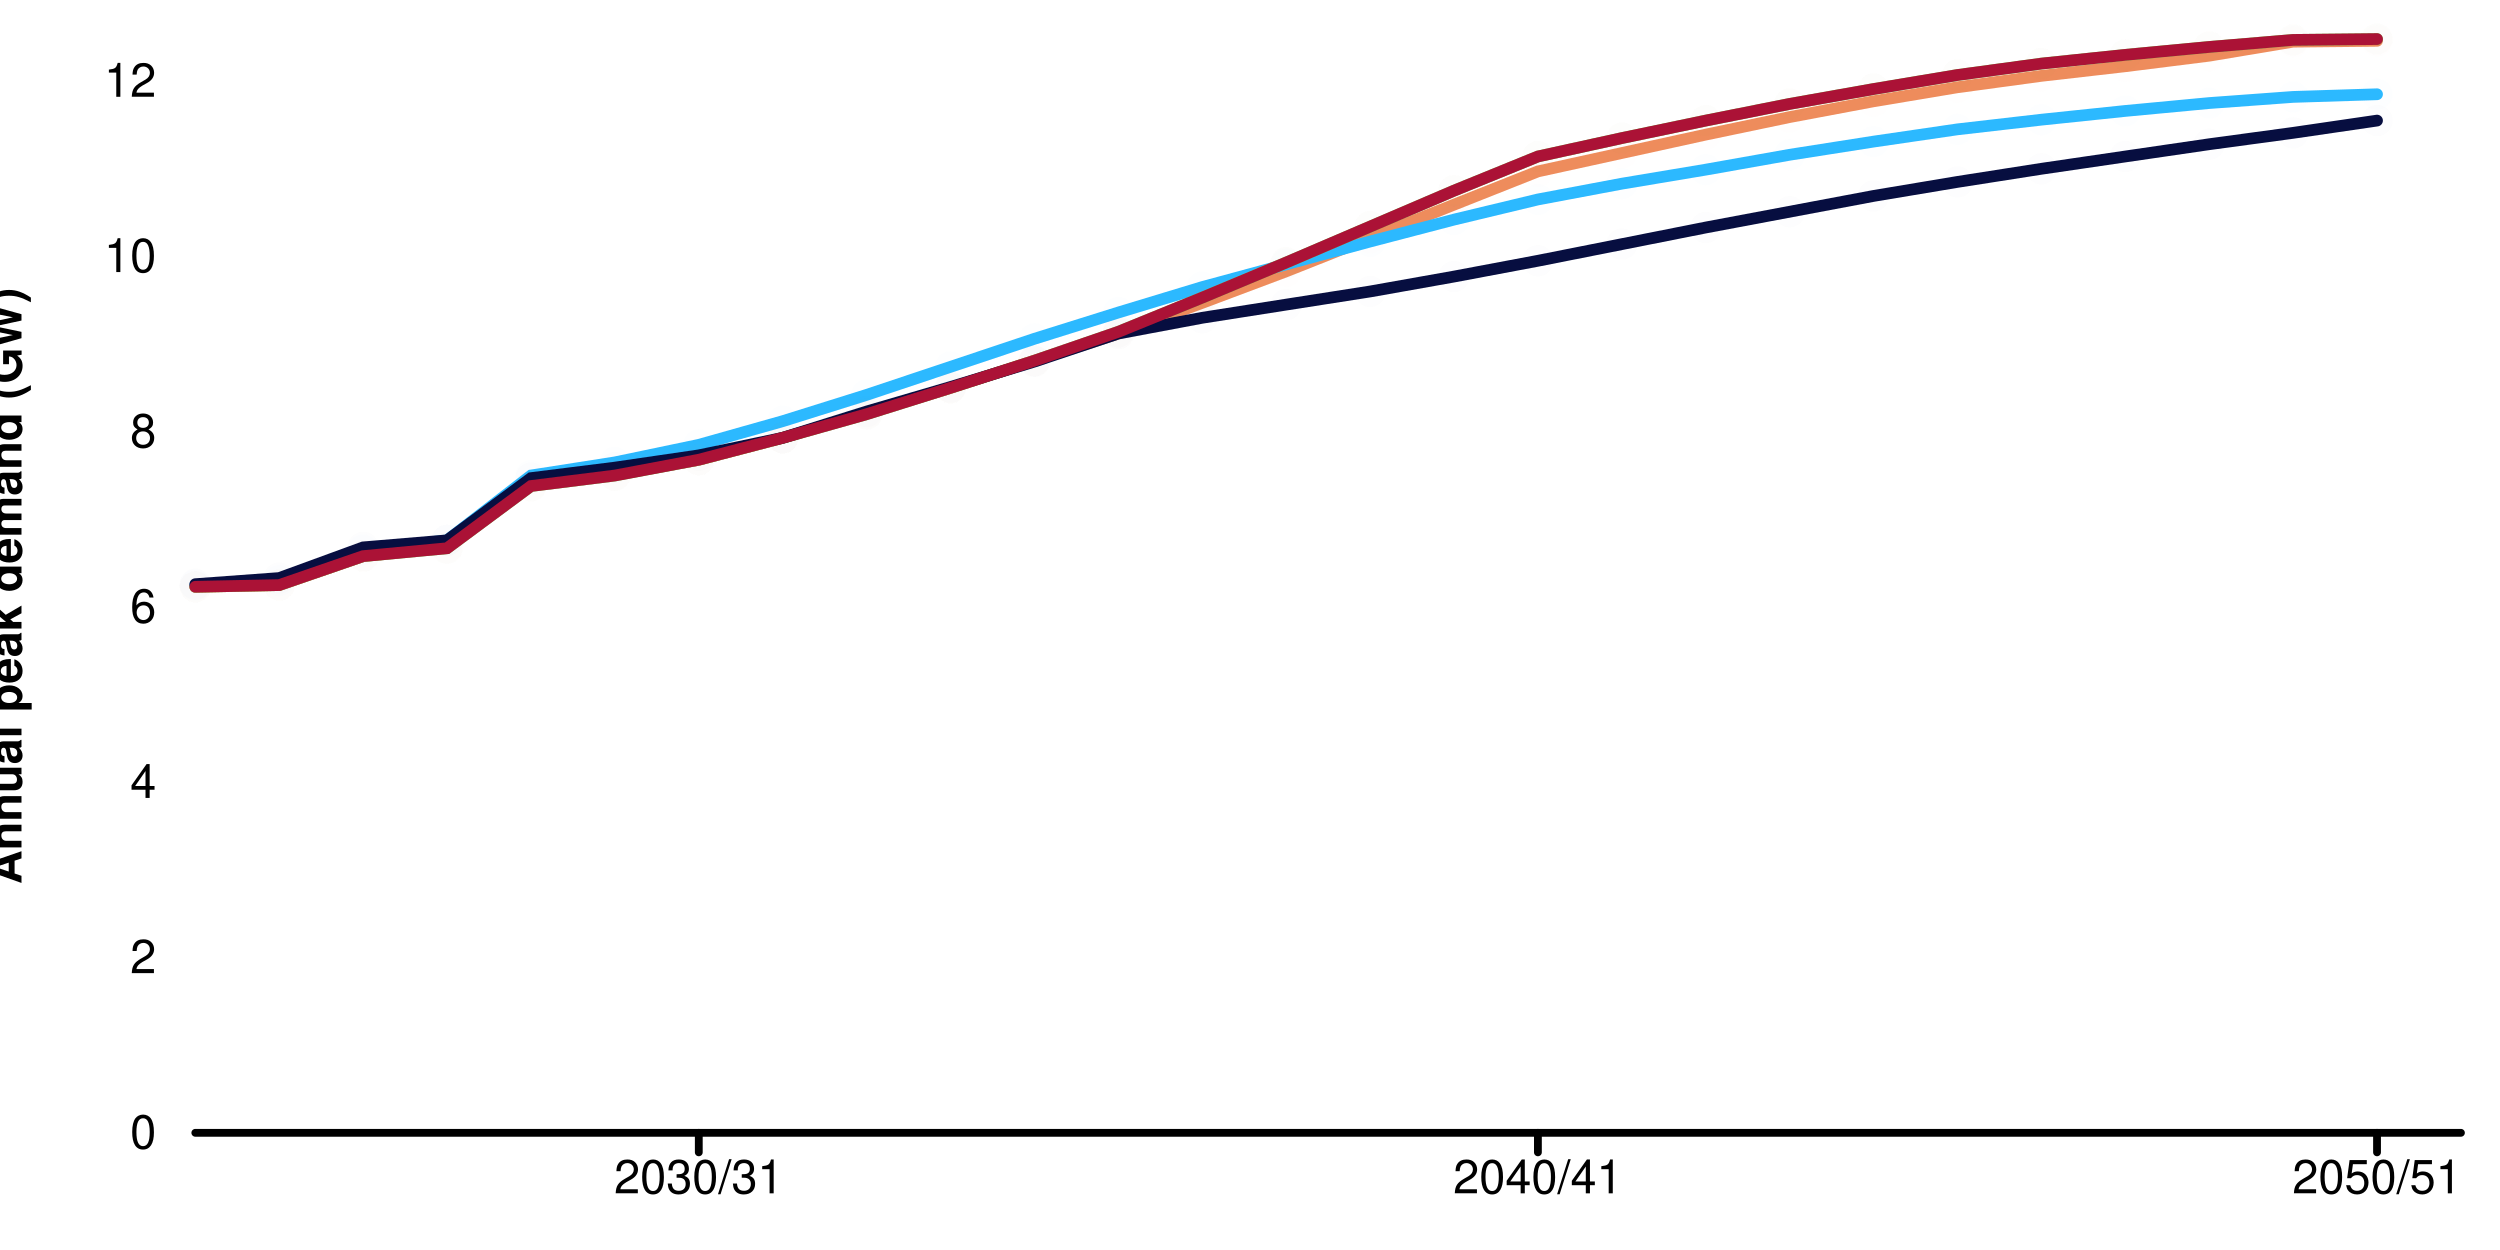
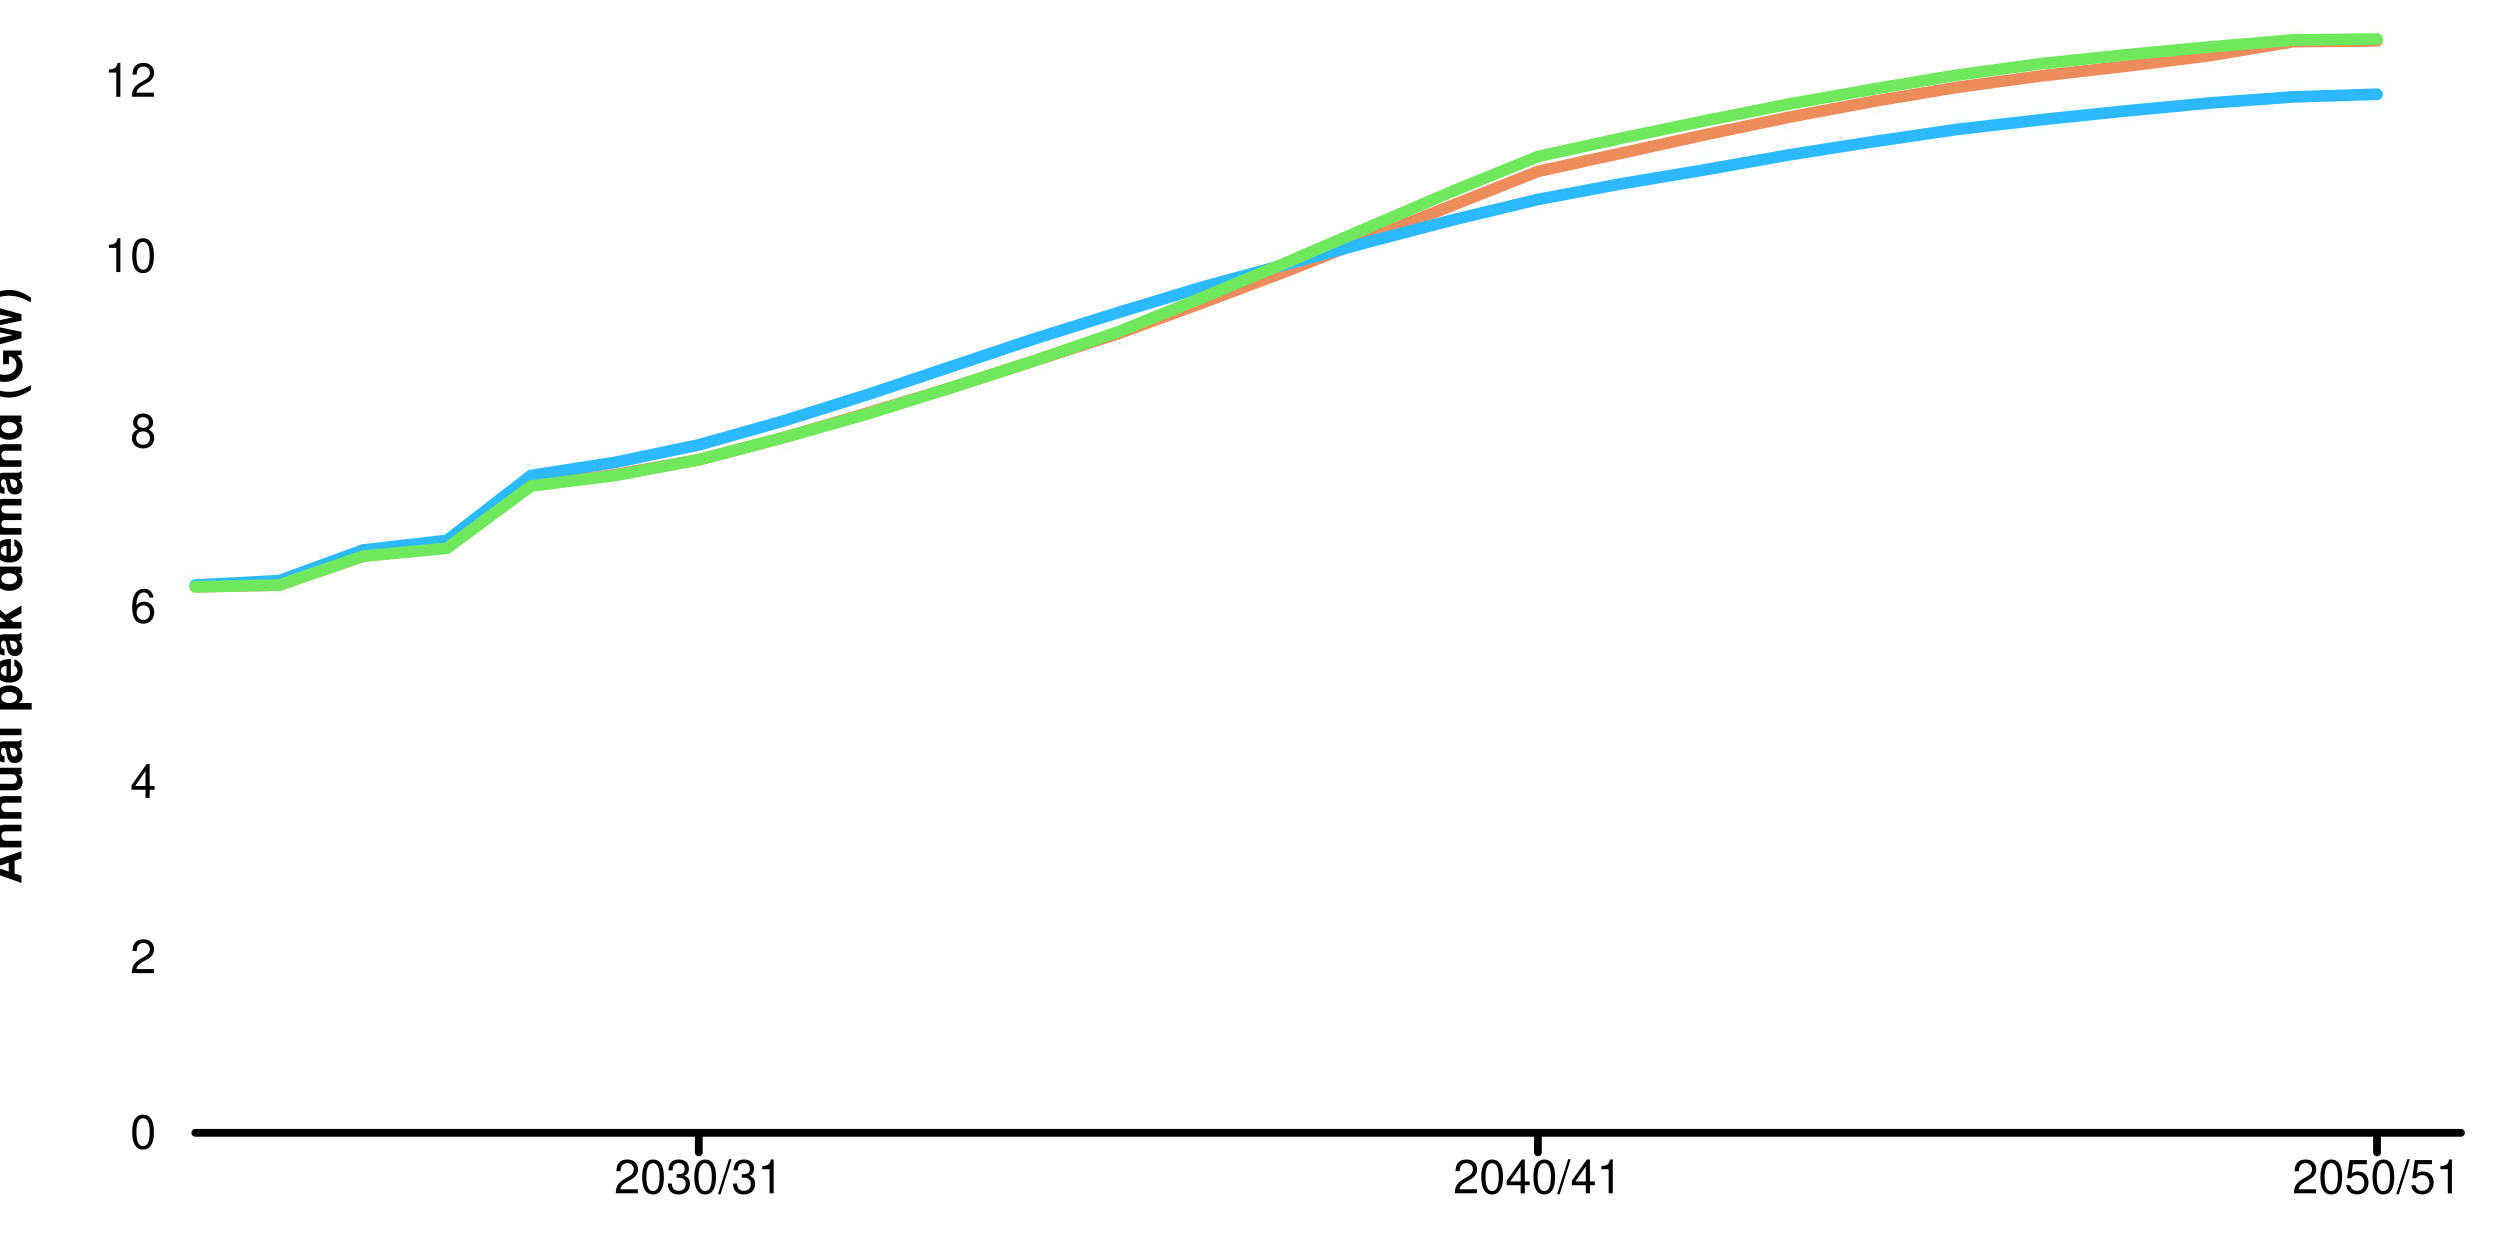
<svg xmlns="http://www.w3.org/2000/svg" width="640" height="320" viewBox="0 0 640 320" preserveAspectRatio="xMinYMin meet" overflow="visible" class="oi-chart-main" data-type="line-chart">
  <defs>
    <style>
	.series path.line { fill-opacity: 0; }
	.series path.line.dotted { stroke-dasharray: 12 20 }
	.series:hover path.line, .series.on path.line { stroke-width: 5; }
	.series .marker { opacity:0.01; }
	.series:hover .marker, .series.active .marker, .series .marker.selected { opacity:1!important; }
	.series .marker:hover, .series .marker.on { r: 6px!important; fill: black; }
	.grid { font-family: "Helvetica Neue",Helvetica,Arial,"Lucida Grande",sans-serif; }
	.grid line { stroke: rgb(0,0,0); stroke-width: 2; stroke-linecap: round; }
	.grid.grid-x text { text-anchor: middle; dominant-baseline: hanging; transform: translateY(10px); }
	.grid.grid-y text { text-anchor: end; dominant-baseline: middle; transform: translateX(-10px); }
	</style>
  </defs>
  <g class="grid grid-y">
    <line x1="50" y1="290" x2="630" y2="290" data-left="50" />
    <text x="50" y="290" text-anchor="end">0</text>
    <text x="50" y="245.128" text-anchor="end">2</text>
    <text x="50" y="200.256" text-anchor="end">4</text>
    <text x="50" y="155.385" text-anchor="end">6</text>
    <text x="50" y="110.513" text-anchor="end">8</text>
    <text x="50" y="65.641" text-anchor="end">10</text>
    <text x="50" y="20.769" text-anchor="end">12</text>
    <text style="text-anchor:middle;dominant-baseline:hanging;font-weight:bold;transform: translateY(150px) rotate(-90deg);">Annual peak demand (GW)</text>
  </g>
  <g class="grid grid-x">
    <line class="tick" x1="178.889" y1="290" x2="178.889" y2="295" />
    <text x="178.889" y="290" text-anchor="middle">2030/31</text>
    <line class="tick" x1="393.704" y1="290" x2="393.704" y2="295" />
    <text x="393.704" y="290" text-anchor="middle">2040/41</text>
    <line class="tick" x1="608.519" y1="290" x2="608.519" y2="295" />
    <text x="608.519" y="290" text-anchor="middle">2050/51</text>
    <text style="text-anchor:middle;dominant-baseline:hanging;font-weight:bold;transform: translateY(150px) rotate(-90deg);" />
  </g>
  <g class="data-layer" role="table">
    <g data-scenario="electric-engagement" class="series series-1" tabindex="0" role="row" aria-label="Series: Electric Engagement" data-series="1">
      <path d="M 50.00,150.22L 71.48,149.78L 92.96,142.37L 114.44,140.13L 135.93,124.20L 157.41,121.51L 178.89,117.69L 200.37,112.08L 221.85,105.80L 243.33,99.29L 264.81,92.34L 286.30,85.38L 307.78,77.53L 329.26,69.46L 350.74,60.93L 372.22,52.40L 393.70,43.88L 415.19,39.17L 436.67,34.46L 458.15,29.97L 479.63,25.93L 501.11,22.34L 522.59,19.42L 544.07,16.96L 565.56,14.26L 587.04,10.67L 608.52,10.45" id="Electric Engagement" class="line" stroke="#EE8C5C" stroke-width="3" stroke-linecap="round" />
      <circle class="marker" cx="50.00" cy="150.22" data-y="6.23" data-x="2024/25" data-i="0" data-series="1" r="4" fill="#EE8C5C" roll="cell" />
      <circle class="marker" cx="71.48" cy="149.78" data-y="6.25" data-x="2025/26" data-i="1" data-series="1" r="4" fill="#EE8C5C" roll="cell" />
      <circle class="marker" cx="92.96" cy="142.37" data-y="6.58" data-x="2026/27" data-i="2" data-series="1" r="4" fill="#EE8C5C" roll="cell" />
      <circle class="marker" cx="114.44" cy="140.13" data-y="6.68" data-x="2027/28" data-i="3" data-series="1" r="4" fill="#EE8C5C" roll="cell" />
      <circle class="marker" cx="135.93" cy="124.20" data-y="7.39" data-x="2028/29" data-i="4" data-series="1" r="4" fill="#EE8C5C" roll="cell" />
      <circle class="marker" cx="157.41" cy="121.51" data-y="7.51" data-x="2029/30" data-i="5" data-series="1" r="4" fill="#EE8C5C" roll="cell" />
      <circle class="marker" cx="178.89" cy="117.69" data-y="7.68" data-x="2030/31" data-i="6" data-series="1" r="4" fill="#EE8C5C" roll="cell" />
      <circle class="marker" cx="200.37" cy="112.08" data-y="7.93" data-x="2031/32" data-i="7" data-series="1" r="4" fill="#EE8C5C" roll="cell" />
      <circle class="marker" cx="221.85" cy="105.80" data-y="8.21" data-x="2032/33" data-i="8" data-series="1" r="4" fill="#EE8C5C" roll="cell" />
      <circle class="marker" cx="243.33" cy="99.29" data-y="8.50" data-x="2033/34" data-i="9" data-series="1" r="4" fill="#EE8C5C" roll="cell" />
      <circle class="marker" cx="264.81" cy="92.34" data-y="8.81" data-x="2034/35" data-i="10" data-series="1" r="4" fill="#EE8C5C" roll="cell" />
      <circle class="marker" cx="286.30" cy="85.38" data-y="9.12" data-x="2035/36" data-i="11" data-series="1" r="4" fill="#EE8C5C" roll="cell" />
      <circle class="marker" cx="307.78" cy="77.53" data-y="9.47" data-x="2036/37" data-i="12" data-series="1" r="4" fill="#EE8C5C" roll="cell" />
      <circle class="marker" cx="329.26" cy="69.46" data-y="9.83" data-x="2037/38" data-i="13" data-series="1" r="4" fill="#EE8C5C" roll="cell" />
      <circle class="marker" cx="350.74" cy="60.93" data-y="10.21" data-x="2038/39" data-i="14" data-series="1" r="4" fill="#EE8C5C" roll="cell" />
      <circle class="marker" cx="372.22" cy="52.40" data-y="10.59" data-x="2039/40" data-i="15" data-series="1" r="4" fill="#EE8C5C" roll="cell" />
      <circle class="marker" cx="393.70" cy="43.88" data-y="10.97" data-x="2040/41" data-i="16" data-series="1" r="4" fill="#EE8C5C" roll="cell" />
      <circle class="marker" cx="415.19" cy="39.17" data-y="11.18" data-x="2041/42" data-i="17" data-series="1" r="4" fill="#EE8C5C" roll="cell" />
      <circle class="marker" cx="436.67" cy="34.46" data-y="11.39" data-x="2042/43" data-i="18" data-series="1" r="4" fill="#EE8C5C" roll="cell" />
      <circle class="marker" cx="458.15" cy="29.97" data-y="11.59" data-x="2043/44" data-i="19" data-series="1" r="4" fill="#EE8C5C" roll="cell" />
      <circle class="marker" cx="479.63" cy="25.93" data-y="11.77" data-x="2044/45" data-i="20" data-series="1" r="4" fill="#EE8C5C" roll="cell" />
      <circle class="marker" cx="501.11" cy="22.34" data-y="11.93" data-x="2045/46" data-i="21" data-series="1" r="4" fill="#EE8C5C" roll="cell" />
      <circle class="marker" cx="522.59" cy="19.42" data-y="12.06" data-x="2046/47" data-i="22" data-series="1" r="4" fill="#EE8C5C" roll="cell" />
      <circle class="marker" cx="544.07" cy="16.96" data-y="12.17" data-x="2047/48" data-i="23" data-series="1" r="4" fill="#EE8C5C" roll="cell" />
      <circle class="marker" cx="565.56" cy="14.26" data-y="12.29" data-x="2048/49" data-i="24" data-series="1" r="4" fill="#EE8C5C" roll="cell" />
      <circle class="marker" cx="587.04" cy="10.67" data-y="12.45" data-x="2049/50" data-i="25" data-series="1" r="4" fill="#EE8C5C" roll="cell" />
      <circle class="marker" cx="608.52" cy="10.45" data-y="12.46" data-x="2050/51" data-i="26" data-series="1" r="4" fill="#EE8C5C" roll="cell" />
    </g>
    <g data-scenario="hydrogen-evolution" class="series series-2" tabindex="0" role="row" aria-label="Series: Hydrogen Evolution" data-series="2">
      <path d="M 50.00,149.78L 71.48,148.65L 92.96,140.80L 114.44,138.33L 135.93,121.73L 157.41,118.37L 178.89,113.88L 200.37,107.82L 221.85,101.09L 243.33,93.91L 264.81,86.73L 286.30,80.00L 307.78,73.49L 329.26,67.66L 350.74,61.83L 372.22,56.22L 393.70,51.06L 415.19,47.02L 436.67,43.43L 458.15,39.62L 479.63,36.25L 501.11,33.11L 522.59,30.64L 544.07,28.40L 565.56,26.38L 587.04,24.81L 608.52,24.13" id="Hydrogen Evolution" class="line" stroke="#2CB9FF" stroke-width="3" stroke-linecap="round" />
      <circle class="marker" cx="50.00" cy="149.78" data-y="6.25" data-x="2024/25" data-i="0" data-series="2" r="4" fill="#2CB9FF" roll="cell" />
      <circle class="marker" cx="71.48" cy="148.65" data-y="6.30" data-x="2025/26" data-i="1" data-series="2" r="4" fill="#2CB9FF" roll="cell" />
      <circle class="marker" cx="92.96" cy="140.80" data-y="6.65" data-x="2026/27" data-i="2" data-series="2" r="4" fill="#2CB9FF" roll="cell" />
      <circle class="marker" cx="114.44" cy="138.33" data-y="6.76" data-x="2027/28" data-i="3" data-series="2" r="4" fill="#2CB9FF" roll="cell" />
      <circle class="marker" cx="135.93" cy="121.73" data-y="7.50" data-x="2028/29" data-i="4" data-series="2" r="4" fill="#2CB9FF" roll="cell" />
      <circle class="marker" cx="157.41" cy="118.37" data-y="7.65" data-x="2029/30" data-i="5" data-series="2" r="4" fill="#2CB9FF" roll="cell" />
      <circle class="marker" cx="178.89" cy="113.88" data-y="7.85" data-x="2030/31" data-i="6" data-series="2" r="4" fill="#2CB9FF" roll="cell" />
      <circle class="marker" cx="200.37" cy="107.82" data-y="8.12" data-x="2031/32" data-i="7" data-series="2" r="4" fill="#2CB9FF" roll="cell" />
      <circle class="marker" cx="221.85" cy="101.09" data-y="8.42" data-x="2032/33" data-i="8" data-series="2" r="4" fill="#2CB9FF" roll="cell" />
      <circle class="marker" cx="243.33" cy="93.91" data-y="8.74" data-x="2033/34" data-i="9" data-series="2" r="4" fill="#2CB9FF" roll="cell" />
      <circle class="marker" cx="264.81" cy="86.73" data-y="9.06" data-x="2034/35" data-i="10" data-series="2" r="4" fill="#2CB9FF" roll="cell" />
      <circle class="marker" cx="286.30" cy="80.00" data-y="9.36" data-x="2035/36" data-i="11" data-series="2" r="4" fill="#2CB9FF" roll="cell" />
      <circle class="marker" cx="307.78" cy="73.49" data-y="9.65" data-x="2036/37" data-i="12" data-series="2" r="4" fill="#2CB9FF" roll="cell" />
      <circle class="marker" cx="329.26" cy="67.66" data-y="9.91" data-x="2037/38" data-i="13" data-series="2" r="4" fill="#2CB9FF" roll="cell" />
      <circle class="marker" cx="350.74" cy="61.83" data-y="10.17" data-x="2038/39" data-i="14" data-series="2" r="4" fill="#2CB9FF" roll="cell" />
      <circle class="marker" cx="372.22" cy="56.22" data-y="10.42" data-x="2039/40" data-i="15" data-series="2" r="4" fill="#2CB9FF" roll="cell" />
      <circle class="marker" cx="393.70" cy="51.06" data-y="10.65" data-x="2040/41" data-i="16" data-series="2" r="4" fill="#2CB9FF" roll="cell" />
      <circle class="marker" cx="415.19" cy="47.02" data-y="10.83" data-x="2041/42" data-i="17" data-series="2" r="4" fill="#2CB9FF" roll="cell" />
      <circle class="marker" cx="436.67" cy="43.43" data-y="10.99" data-x="2042/43" data-i="18" data-series="2" r="4" fill="#2CB9FF" roll="cell" />
      <circle class="marker" cx="458.15" cy="39.62" data-y="11.16" data-x="2043/44" data-i="19" data-series="2" r="4" fill="#2CB9FF" roll="cell" />
      <circle class="marker" cx="479.63" cy="36.25" data-y="11.31" data-x="2044/45" data-i="20" data-series="2" r="4" fill="#2CB9FF" roll="cell" />
      <circle class="marker" cx="501.11" cy="33.11" data-y="11.45" data-x="2045/46" data-i="21" data-series="2" r="4" fill="#2CB9FF" roll="cell" />
      <circle class="marker" cx="522.59" cy="30.64" data-y="11.56" data-x="2046/47" data-i="22" data-series="2" r="4" fill="#2CB9FF" roll="cell" />
      <circle class="marker" cx="544.07" cy="28.40" data-y="11.66" data-x="2047/48" data-i="23" data-series="2" r="4" fill="#2CB9FF" roll="cell" />
      <circle class="marker" cx="565.56" cy="26.38" data-y="11.75" data-x="2048/49" data-i="24" data-series="2" r="4" fill="#2CB9FF" roll="cell" />
      <circle class="marker" cx="587.04" cy="24.81" data-y="11.82" data-x="2049/50" data-i="25" data-series="2" r="4" fill="#2CB9FF" roll="cell" />
      <circle class="marker" cx="608.52" cy="24.13" data-y="11.85" data-x="2050/51" data-i="26" data-series="2" r="4" fill="#2CB9FF" roll="cell" />
    </g>
    <g data-scenario="holistic-transition" class="series series-3" tabindex="0" role="row" aria-label="Series: Holistic Transition" data-series="3">
      <path d="M 50.00,150.22L 71.48,149.78L 92.96,142.37L 114.44,140.35L 135.93,124.42L 157.41,121.73L 178.89,117.69L 200.37,112.08L 221.85,106.03L 243.33,99.29L 264.81,92.34L 286.30,84.94L 307.78,76.19L 329.26,67.21L 350.74,58.01L 372.22,48.81L 393.70,40.06L 415.19,35.35L 436.67,30.87L 458.15,26.60L 479.63,22.79L 501.11,19.20L 522.59,16.28L 544.07,14.04L 565.56,12.02L 587.04,10.22L 608.52,10.00" id="Holistic Transition" class="line" stroke="#70E85E" stroke-width="3" stroke-linecap="round" />
      <circle class="marker" cx="50.00" cy="150.22" data-y="6.23" data-x="2024/25" data-i="0" data-series="3" r="4" fill="#70E85E" roll="cell" />
      <circle class="marker" cx="71.48" cy="149.78" data-y="6.25" data-x="2025/26" data-i="1" data-series="3" r="4" fill="#70E85E" roll="cell" />
      <circle class="marker" cx="92.96" cy="142.37" data-y="6.58" data-x="2026/27" data-i="2" data-series="3" r="4" fill="#70E85E" roll="cell" />
      <circle class="marker" cx="114.44" cy="140.35" data-y="6.67" data-x="2027/28" data-i="3" data-series="3" r="4" fill="#70E85E" roll="cell" />
      <circle class="marker" cx="135.93" cy="124.42" data-y="7.38" data-x="2028/29" data-i="4" data-series="3" r="4" fill="#70E85E" roll="cell" />
      <circle class="marker" cx="157.41" cy="121.73" data-y="7.50" data-x="2029/30" data-i="5" data-series="3" r="4" fill="#70E85E" roll="cell" />
      <circle class="marker" cx="178.89" cy="117.69" data-y="7.68" data-x="2030/31" data-i="6" data-series="3" r="4" fill="#70E85E" roll="cell" />
      <circle class="marker" cx="200.37" cy="112.08" data-y="7.93" data-x="2031/32" data-i="7" data-series="3" r="4" fill="#70E85E" roll="cell" />
      <circle class="marker" cx="221.85" cy="106.03" data-y="8.20" data-x="2032/33" data-i="8" data-series="3" r="4" fill="#70E85E" roll="cell" />
      <circle class="marker" cx="243.33" cy="99.29" data-y="8.50" data-x="2033/34" data-i="9" data-series="3" r="4" fill="#70E85E" roll="cell" />
      <circle class="marker" cx="264.81" cy="92.34" data-y="8.81" data-x="2034/35" data-i="10" data-series="3" r="4" fill="#70E85E" roll="cell" />
      <circle class="marker" cx="286.30" cy="84.94" data-y="9.14" data-x="2035/36" data-i="11" data-series="3" r="4" fill="#70E85E" roll="cell" />
      <circle class="marker" cx="307.78" cy="76.19" data-y="9.53" data-x="2036/37" data-i="12" data-series="3" r="4" fill="#70E85E" roll="cell" />
      <circle class="marker" cx="329.26" cy="67.21" data-y="9.93" data-x="2037/38" data-i="13" data-series="3" r="4" fill="#70E85E" roll="cell" />
      <circle class="marker" cx="350.74" cy="58.01" data-y="10.34" data-x="2038/39" data-i="14" data-series="3" r="4" fill="#70E85E" roll="cell" />
      <circle class="marker" cx="372.22" cy="48.81" data-y="10.75" data-x="2039/40" data-i="15" data-series="3" r="4" fill="#70E85E" roll="cell" />
      <circle class="marker" cx="393.70" cy="40.06" data-y="11.14" data-x="2040/41" data-i="16" data-series="3" r="4" fill="#70E85E" roll="cell" />
      <circle class="marker" cx="415.19" cy="35.35" data-y="11.35" data-x="2041/42" data-i="17" data-series="3" r="4" fill="#70E85E" roll="cell" />
      <circle class="marker" cx="436.67" cy="30.87" data-y="11.55" data-x="2042/43" data-i="18" data-series="3" r="4" fill="#70E85E" roll="cell" />
      <circle class="marker" cx="458.15" cy="26.60" data-y="11.74" data-x="2043/44" data-i="19" data-series="3" r="4" fill="#70E85E" roll="cell" />
      <circle class="marker" cx="479.63" cy="22.79" data-y="11.91" data-x="2044/45" data-i="20" data-series="3" r="4" fill="#70E85E" roll="cell" />
      <circle class="marker" cx="501.11" cy="19.20" data-y="12.07" data-x="2045/46" data-i="21" data-series="3" r="4" fill="#70E85E" roll="cell" />
      <circle class="marker" cx="522.59" cy="16.28" data-y="12.20" data-x="2046/47" data-i="22" data-series="3" r="4" fill="#70E85E" roll="cell" />
      <circle class="marker" cx="544.07" cy="14.04" data-y="12.30" data-x="2047/48" data-i="23" data-series="3" r="4" fill="#70E85E" roll="cell" />
      <circle class="marker" cx="565.56" cy="12.02" data-y="12.39" data-x="2048/49" data-i="24" data-series="3" r="4" fill="#70E85E" roll="cell" />
      <circle class="marker" cx="587.04" cy="10.22" data-y="12.47" data-x="2049/50" data-i="25" data-series="3" r="4" fill="#70E85E" roll="cell" />
      <circle class="marker" cx="608.52" cy="10.00" data-y="12.48" data-x="2050/51" data-i="26" data-series="3" r="4" fill="#70E85E" roll="cell" />
    </g>
-     <g data-scenario="falling-behind" class="series series-4" tabindex="0" role="row" aria-label="Series: Falling Behind" data-series="4">
-       <path d="M 50.00,149.55L 71.48,147.98L 92.96,140.13L 114.44,138.33L 135.93,122.40L 157.41,119.71L 178.89,116.57L 200.37,112.08L 221.85,105.35L 243.33,99.07L 264.81,92.56L 286.30,85.38L 307.78,81.35L 329.26,77.98L 350.74,74.62L 372.22,70.80L 393.70,66.76L 415.19,62.50L 436.67,58.24L 458.15,54.20L 479.63,50.16L 501.11,46.57L 522.59,43.21L 544.07,40.06L 565.56,36.92L 587.04,34.01L 608.52,30.87" id="Falling Behind" class="line" stroke="#070E40" stroke-width="3" stroke-linecap="round" />
-       <circle class="marker" cx="50.00" cy="149.55" data-y="6.26" data-x="2024/25" data-i="0" data-series="4" r="4" fill="#070E40" roll="cell" />
-       <circle class="marker" cx="71.48" cy="147.98" data-y="6.33" data-x="2025/26" data-i="1" data-series="4" r="4" fill="#070E40" roll="cell" />
-       <circle class="marker" cx="92.96" cy="140.13" data-y="6.68" data-x="2026/27" data-i="2" data-series="4" r="4" fill="#070E40" roll="cell" />
-       <circle class="marker" cx="114.44" cy="138.33" data-y="6.76" data-x="2027/28" data-i="3" data-series="4" r="4" fill="#070E40" roll="cell" />
-       <circle class="marker" cx="135.93" cy="122.40" data-y="7.47" data-x="2028/29" data-i="4" data-series="4" r="4" fill="#070E40" roll="cell" />
-       <circle class="marker" cx="157.41" cy="119.71" data-y="7.59" data-x="2029/30" data-i="5" data-series="4" r="4" fill="#070E40" roll="cell" />
-       <circle class="marker" cx="178.89" cy="116.57" data-y="7.73" data-x="2030/31" data-i="6" data-series="4" r="4" fill="#070E40" roll="cell" />
-       <circle class="marker" cx="200.37" cy="112.08" data-y="7.93" data-x="2031/32" data-i="7" data-series="4" r="4" fill="#070E40" roll="cell" />
-       <circle class="marker" cx="221.85" cy="105.35" data-y="8.23" data-x="2032/33" data-i="8" data-series="4" r="4" fill="#070E40" roll="cell" />
-       <circle class="marker" cx="243.33" cy="99.07" data-y="8.51" data-x="2033/34" data-i="9" data-series="4" r="4" fill="#070E40" roll="cell" />
-       <circle class="marker" cx="264.81" cy="92.56" data-y="8.80" data-x="2034/35" data-i="10" data-series="4" r="4" fill="#070E40" roll="cell" />
-       <circle class="marker" cx="286.30" cy="85.38" data-y="9.12" data-x="2035/36" data-i="11" data-series="4" r="4" fill="#070E40" roll="cell" />
-       <circle class="marker" cx="307.78" cy="81.35" data-y="9.30" data-x="2036/37" data-i="12" data-series="4" r="4" fill="#070E40" roll="cell" />
-       <circle class="marker" cx="329.26" cy="77.98" data-y="9.45" data-x="2037/38" data-i="13" data-series="4" r="4" fill="#070E40" roll="cell" />
-       <circle class="marker" cx="350.74" cy="74.62" data-y="9.60" data-x="2038/39" data-i="14" data-series="4" r="4" fill="#070E40" roll="cell" />
-       <circle class="marker" cx="372.22" cy="70.80" data-y="9.77" data-x="2039/40" data-i="15" data-series="4" r="4" fill="#070E40" roll="cell" />
-       <circle class="marker" cx="393.70" cy="66.76" data-y="9.95" data-x="2040/41" data-i="16" data-series="4" r="4" fill="#070E40" roll="cell" />
-       <circle class="marker" cx="415.19" cy="62.50" data-y="10.14" data-x="2041/42" data-i="17" data-series="4" r="4" fill="#070E40" roll="cell" />
-       <circle class="marker" cx="436.67" cy="58.24" data-y="10.33" data-x="2042/43" data-i="18" data-series="4" r="4" fill="#070E40" roll="cell" />
-       <circle class="marker" cx="458.15" cy="54.20" data-y="10.51" data-x="2043/44" data-i="19" data-series="4" r="4" fill="#070E40" roll="cell" />
-       <circle class="marker" cx="479.63" cy="50.16" data-y="10.69" data-x="2044/45" data-i="20" data-series="4" r="4" fill="#070E40" roll="cell" />
-       <circle class="marker" cx="501.11" cy="46.57" data-y="10.85" data-x="2045/46" data-i="21" data-series="4" r="4" fill="#070E40" roll="cell" />
-       <circle class="marker" cx="522.59" cy="43.21" data-y="11.00" data-x="2046/47" data-i="22" data-series="4" r="4" fill="#070E40" roll="cell" />
-       <circle class="marker" cx="544.07" cy="40.06" data-y="11.14" data-x="2047/48" data-i="23" data-series="4" r="4" fill="#070E40" roll="cell" />
-       <circle class="marker" cx="565.56" cy="36.92" data-y="11.28" data-x="2048/49" data-i="24" data-series="4" r="4" fill="#070E40" roll="cell" />
-       <circle class="marker" cx="587.04" cy="34.01" data-y="11.41" data-x="2049/50" data-i="25" data-series="4" r="4" fill="#070E40" roll="cell" />
-       <circle class="marker" cx="608.52" cy="30.87" data-y="11.55" data-x="2050/51" data-i="26" data-series="4" r="4" fill="#070E40" roll="cell" />
-     </g>
-     <g data-scenario="npg-reference-scenario" class="series series-5" tabindex="0" role="row" aria-label="Series: NPg Reference Scenario" data-series="5">
-       <path d="M 50.00,150.22L 71.48,149.78L 92.96,142.37L 114.44,140.35L 135.93,124.42L 157.41,121.73L 178.89,117.69L 200.37,112.08L 221.85,106.03L 243.33,99.29L 264.81,92.34L 286.30,84.94L 307.78,76.19L 329.26,67.21L 350.74,58.01L 372.22,48.81L 393.70,40.06L 415.19,35.35L 436.67,30.87L 458.15,26.60L 479.63,22.79L 501.11,19.20L 522.59,16.28L 544.07,14.04L 565.56,12.02L 587.04,10.22L 608.52,10.00" id="NPg Reference Scenario" class="line" stroke="#ab1236" stroke-width="3" stroke-linecap="round" />
-       <circle class="marker" cx="50.00" cy="150.22" data-y="6.23" data-x="2024/25" data-i="0" data-series="5" r="4" fill="#ab1236" roll="cell" />
-       <circle class="marker" cx="71.48" cy="149.78" data-y="6.25" data-x="2025/26" data-i="1" data-series="5" r="4" fill="#ab1236" roll="cell" />
-       <circle class="marker" cx="92.96" cy="142.37" data-y="6.58" data-x="2026/27" data-i="2" data-series="5" r="4" fill="#ab1236" roll="cell" />
-       <circle class="marker" cx="114.44" cy="140.35" data-y="6.67" data-x="2027/28" data-i="3" data-series="5" r="4" fill="#ab1236" roll="cell" />
-       <circle class="marker" cx="135.93" cy="124.42" data-y="7.38" data-x="2028/29" data-i="4" data-series="5" r="4" fill="#ab1236" roll="cell" />
-       <circle class="marker" cx="157.41" cy="121.73" data-y="7.50" data-x="2029/30" data-i="5" data-series="5" r="4" fill="#ab1236" roll="cell" />
-       <circle class="marker" cx="178.89" cy="117.69" data-y="7.68" data-x="2030/31" data-i="6" data-series="5" r="4" fill="#ab1236" roll="cell" />
-       <circle class="marker" cx="200.37" cy="112.08" data-y="7.93" data-x="2031/32" data-i="7" data-series="5" r="4" fill="#ab1236" roll="cell" />
-       <circle class="marker" cx="221.85" cy="106.03" data-y="8.20" data-x="2032/33" data-i="8" data-series="5" r="4" fill="#ab1236" roll="cell" />
-       <circle class="marker" cx="243.33" cy="99.29" data-y="8.50" data-x="2033/34" data-i="9" data-series="5" r="4" fill="#ab1236" roll="cell" />
-       <circle class="marker" cx="264.81" cy="92.34" data-y="8.81" data-x="2034/35" data-i="10" data-series="5" r="4" fill="#ab1236" roll="cell" />
-       <circle class="marker" cx="286.30" cy="84.94" data-y="9.14" data-x="2035/36" data-i="11" data-series="5" r="4" fill="#ab1236" roll="cell" />
-       <circle class="marker" cx="307.78" cy="76.19" data-y="9.53" data-x="2036/37" data-i="12" data-series="5" r="4" fill="#ab1236" roll="cell" />
-       <circle class="marker" cx="329.26" cy="67.21" data-y="9.93" data-x="2037/38" data-i="13" data-series="5" r="4" fill="#ab1236" roll="cell" />
-       <circle class="marker" cx="350.74" cy="58.01" data-y="10.34" data-x="2038/39" data-i="14" data-series="5" r="4" fill="#ab1236" roll="cell" />
-       <circle class="marker" cx="372.22" cy="48.81" data-y="10.75" data-x="2039/40" data-i="15" data-series="5" r="4" fill="#ab1236" roll="cell" />
-       <circle class="marker" cx="393.70" cy="40.06" data-y="11.14" data-x="2040/41" data-i="16" data-series="5" r="4" fill="#ab1236" roll="cell" />
-       <circle class="marker" cx="415.19" cy="35.35" data-y="11.35" data-x="2041/42" data-i="17" data-series="5" r="4" fill="#ab1236" roll="cell" />
-       <circle class="marker" cx="436.67" cy="30.87" data-y="11.55" data-x="2042/43" data-i="18" data-series="5" r="4" fill="#ab1236" roll="cell" />
-       <circle class="marker" cx="458.15" cy="26.60" data-y="11.74" data-x="2043/44" data-i="19" data-series="5" r="4" fill="#ab1236" roll="cell" />
-       <circle class="marker" cx="479.63" cy="22.79" data-y="11.91" data-x="2044/45" data-i="20" data-series="5" r="4" fill="#ab1236" roll="cell" />
-       <circle class="marker" cx="501.11" cy="19.20" data-y="12.07" data-x="2045/46" data-i="21" data-series="5" r="4" fill="#ab1236" roll="cell" />
-       <circle class="marker" cx="522.59" cy="16.28" data-y="12.20" data-x="2046/47" data-i="22" data-series="5" r="4" fill="#ab1236" roll="cell" />
-       <circle class="marker" cx="544.07" cy="14.04" data-y="12.30" data-x="2047/48" data-i="23" data-series="5" r="4" fill="#ab1236" roll="cell" />
-       <circle class="marker" cx="565.56" cy="12.02" data-y="12.39" data-x="2048/49" data-i="24" data-series="5" r="4" fill="#ab1236" roll="cell" />
-       <circle class="marker" cx="587.04" cy="10.22" data-y="12.47" data-x="2049/50" data-i="25" data-series="5" r="4" fill="#ab1236" roll="cell" />
-       <circle class="marker" cx="608.52" cy="10.00" data-y="12.48" data-x="2050/51" data-i="26" data-series="5" r="4" fill="#ab1236" roll="cell" />
-     </g>
  </g>
</svg>
